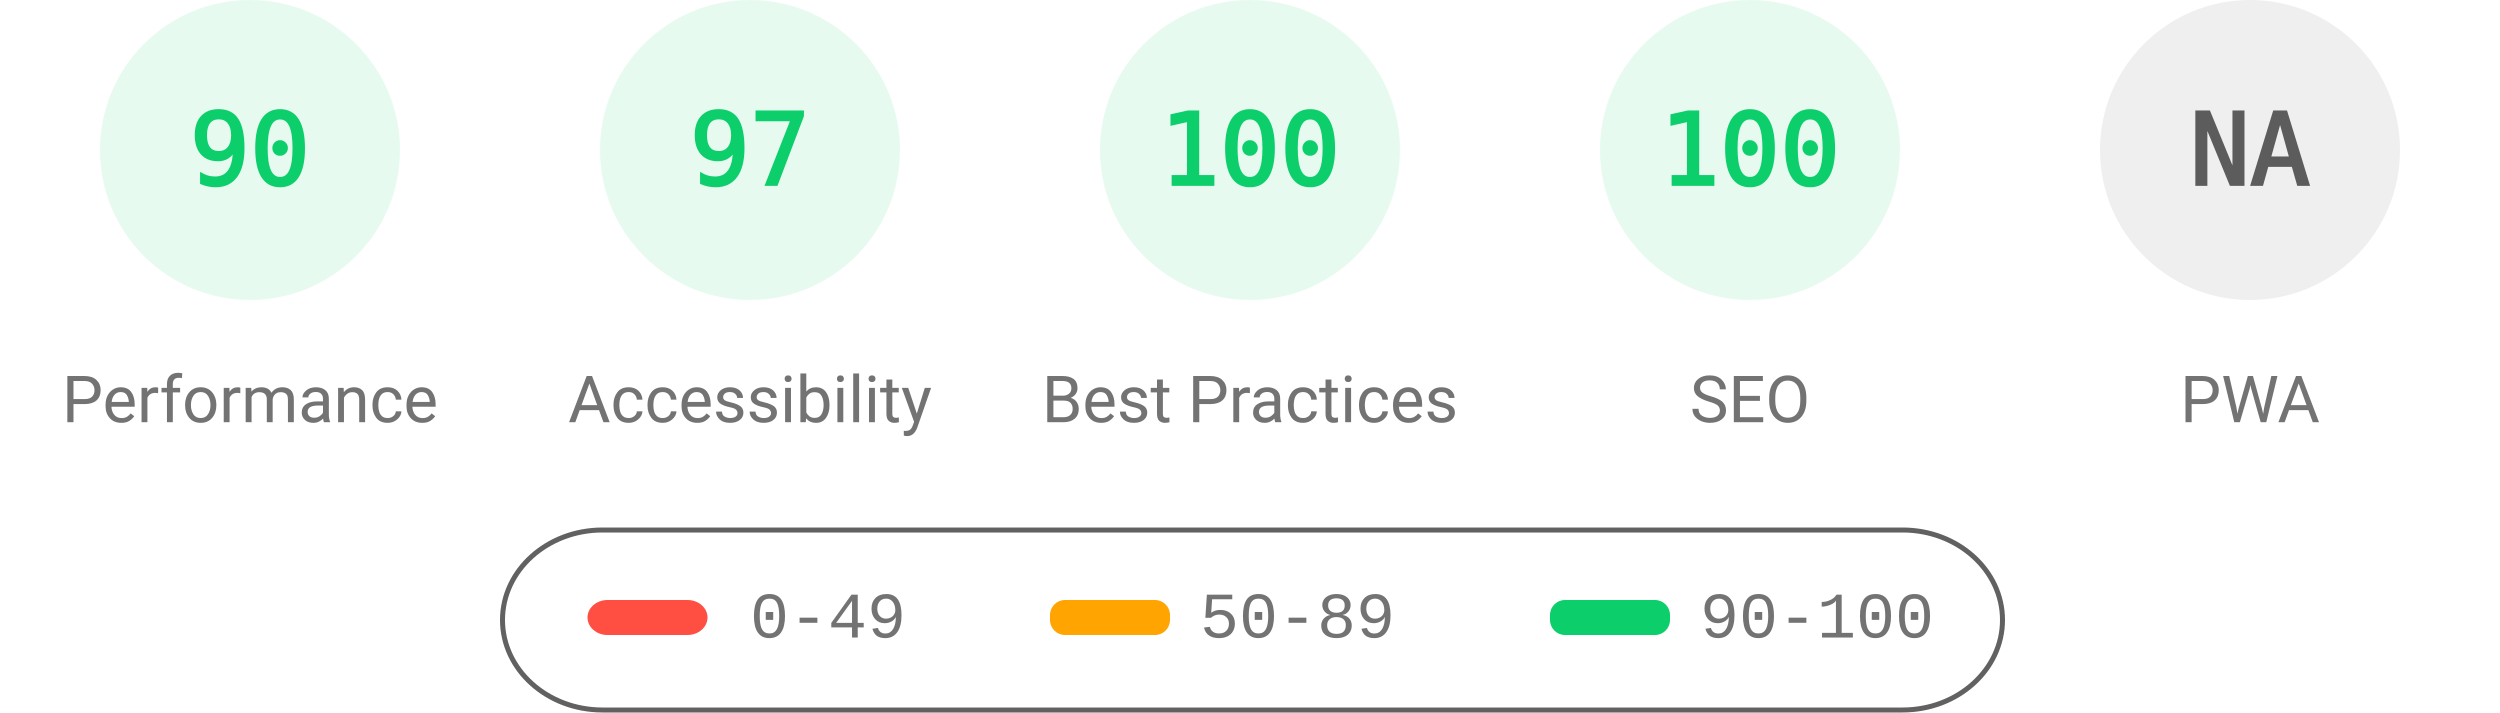
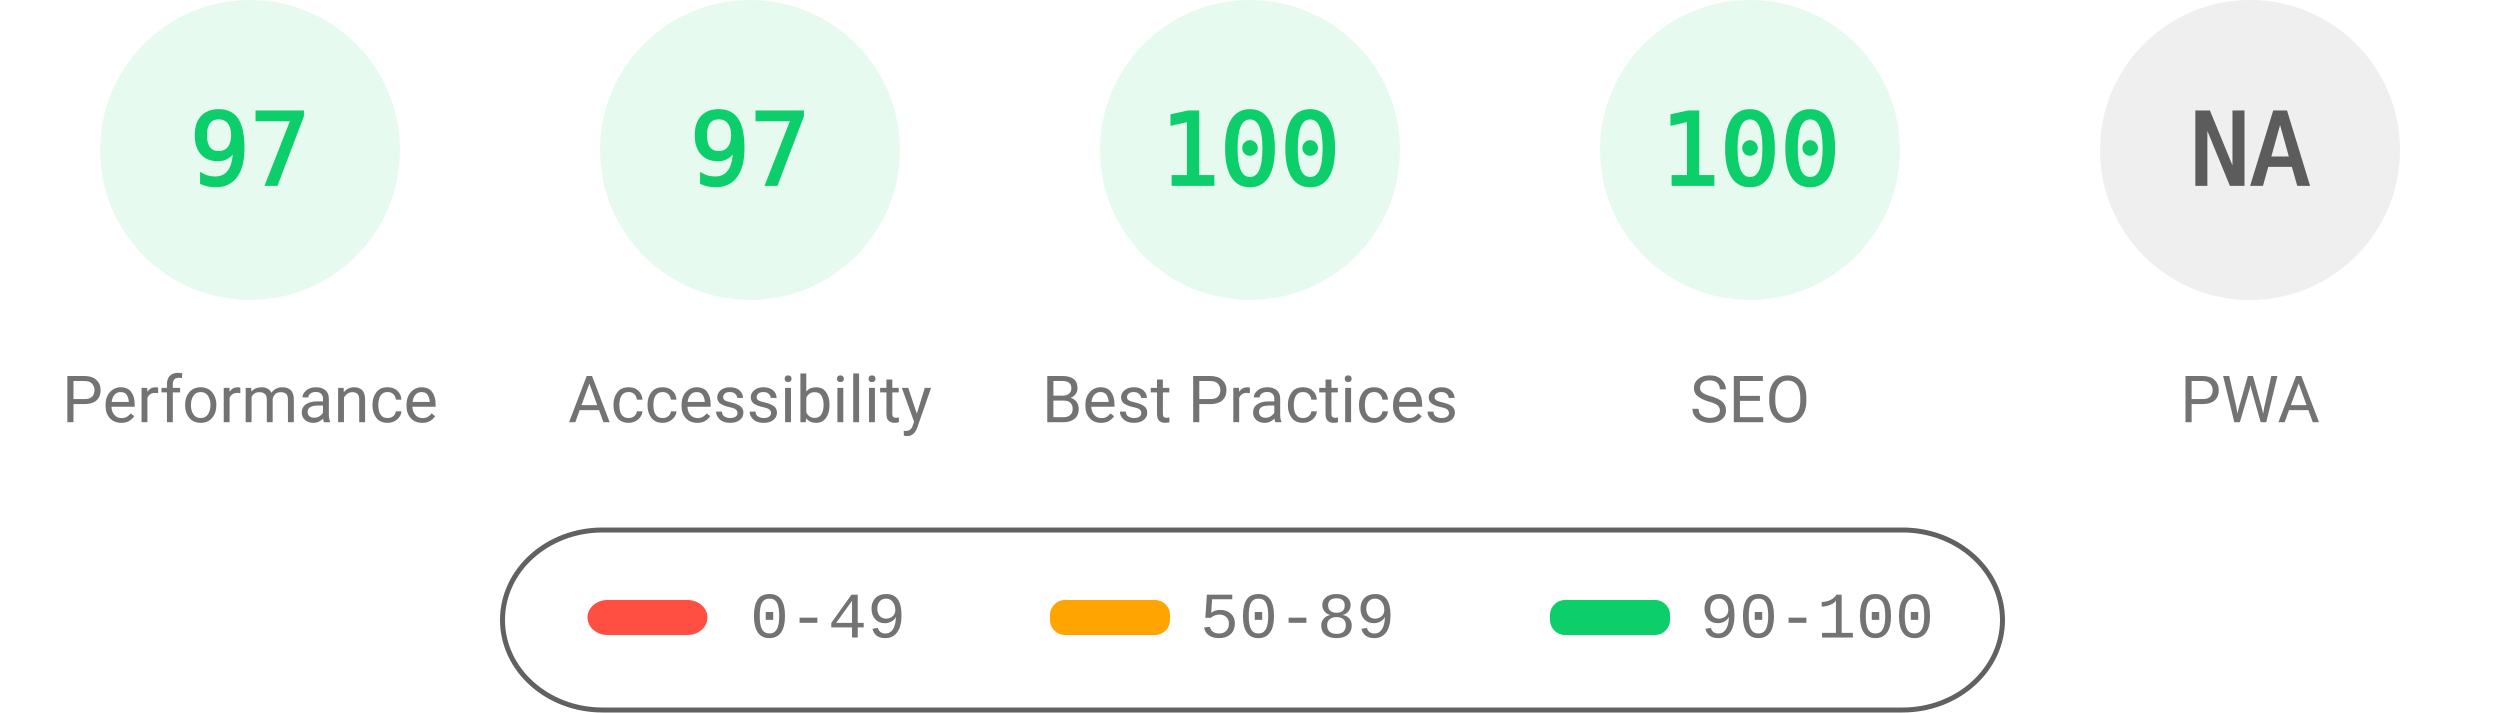
<svg xmlns="http://www.w3.org/2000/svg" fill="none" width="1000" height="285">
  <style>.gauge-base{opacity:.1}.gauge-arc{fill:none;animation-delay:250ms;stroke-linecap:round;transform:rotate(-90deg);transform-origin:100px 60px;animation:load-gauge 1s ease forwards}.guage-text{font-size:40px;font-family:monospace;text-align:center}.guage-red{color:#ff4e42;fill:#ff4e42;stroke:#ff4e42}.guage-orange{color:#ffa400;fill:#ffa400;stroke:#ffa400}.guage-green{color:#0cce6b;fill:#0cce6b;stroke:#0cce6b}.guage-undefined{color:#5c5c5c;fill:#5c5c5c;stroke:#5c5c5c}.guage-title{color:#737373;fill:#737373;stroke:none;font-size:26px;line-height:26px;font-family:Roboto,Halvetica,Arial,sans-serif}@keyframes load-gauge{from{stroke-dasharray:0 352.858}}</style>
  <svg class="guage-div guage-perf guage-green" viewBox="0 0 200 200" width="200" height="200">
    <circle class="gauge-base" r="56" cx="100" cy="60" stroke-width="8" />
-     <circle class="gauge-arc guage-arc-1" r="56" cx="100" cy="60" stroke-width="8" style="stroke-dasharray:316.672,351.858" />
-     <text class="guage-text" x="100" y="60" alignment-baseline="central" dominant-baseline="central" text-anchor="middle">90</text>
+     <circle class="gauge-arc guage-arc-1" r="56" cx="100" cy="60" stroke-width="8" style="stroke-dasharray:341.302,351.858" />
+     <text class="guage-text" x="100" y="60" alignment-baseline="central" dominant-baseline="central" text-anchor="middle">97</text>
    <text class="guage-title" x="100" y="160" alignment-baseline="central" dominant-baseline="central" text-anchor="middle">Performance</text>
  </svg>
  <svg class="guage-div guage-acc guage-green" viewBox="0 0 200 200" width="200" height="200" x="200">
    <circle class="gauge-base" r="56" cx="100" cy="60" stroke-width="8" />
    <circle class="gauge-arc guage-arc-2" r="56" cx="100" cy="60" stroke-width="8" style="stroke-dasharray:341.302,351.858" />
    <text class="guage-text" x="100" y="60" alignment-baseline="central" dominant-baseline="central" text-anchor="middle">97</text>
    <text class="guage-title" x="100" y="160" alignment-baseline="central" dominant-baseline="central" text-anchor="middle">Accessibility</text>
  </svg>
  <svg class="guage-div guage-best guage-green" viewBox="0 0 200 200" width="200" height="200" x="400">
    <circle class="gauge-base" r="56" cx="100" cy="60" stroke-width="8" />
    <circle class="gauge-arc guage-arc-3" r="56" cx="100" cy="60" stroke-width="8" style="stroke-dasharray:351.858,351.858" />
    <text class="guage-text" x="100" y="60" alignment-baseline="central" dominant-baseline="central" text-anchor="middle">100</text>
    <text class="guage-title" x="100" y="160" alignment-baseline="central" dominant-baseline="central" text-anchor="middle">Best Practices</text>
  </svg>
  <svg class="guage-div guage-seo guage-green" viewBox="0 0 200 200" width="200" height="200" x="600">
    <circle class="gauge-base" r="56" cx="100" cy="60" stroke-width="8" />
    <circle class="gauge-arc guage-arc-4" r="56" cx="100" cy="60" stroke-width="8" style="stroke-dasharray:351.858,351.858" />
    <text class="guage-text" x="100" y="60" alignment-baseline="central" dominant-baseline="central" text-anchor="middle">100</text>
    <text class="guage-title" x="100" y="160" alignment-baseline="central" dominant-baseline="central" text-anchor="middle">SEO</text>
  </svg>
  <svg class="guage-div guage-pwa guage-undefined" viewBox="0 0 200 200" width="200" height="200" x="800">
    <circle class="gauge-base" r="56" cx="100" cy="60" stroke-width="8" />
    <circle class="gauge-arc guage-arc-4" r="56" cx="100" cy="60" stroke-width="8" style="stroke-dasharray:351.858,351.858" />
    <text class="guage-text" x="100" y="60" alignment-baseline="central" dominant-baseline="central" text-anchor="middle">NA</text>
    <text class="guage-title" x="100" y="160" alignment-baseline="central" dominant-baseline="central" text-anchor="middle">PWA</text>
  </svg>
  <svg width="604" height="76" x="200" y="210">
    <path fill="none" id="canvas_background" d="M-1-1h604v80H-1z" />
    <rect fill-opacity="0" stroke="#616161" stroke-width="2" rx="40" id="svg_2" height="72" width="600" y="2" x="1" fill="#000" />
    <rect stroke="#000" rx="8" id="svg_3" height="14" width="48" y="30" x="35" stroke-opacity="null" stroke-width="0" fill="#ff4e42" />
    <rect stroke="#000" rx="6" id="svg_4" height="14" width="48" y="30" x="220" stroke-opacity="null" stroke-width="0" fill="#ffa400" />
    <rect stroke="#000" rx="6" id="svg_5" height="14" width="48" y="30" x="420" stroke-opacity="null" stroke-width="0" fill="#0cce6b" />
    <text xml:space="preserve" text-anchor="start" font-family="'Courier New', Courier, monospace" font-size="26" id="svg_6" y="45" x="100" stroke-opacity="null" stroke-width="0" stroke="#000" fill="#737373">0-49</text>
    <text xml:space="preserve" text-anchor="start" font-family="'Courier New', Courier, monospace" font-size="26" id="svg_7" y="45" x="280" stroke-opacity="null" stroke-width="0" stroke="#000" fill="#737373">50-89</text>
    <text xml:space="preserve" text-anchor="start" font-family="'Courier New', Courier, monospace" font-size="26" id="svg_8" y="45" x="480" stroke-opacity="null" stroke-width="0" stroke="#000" fill="#737373">90-100</text>
  </svg>
</svg>
